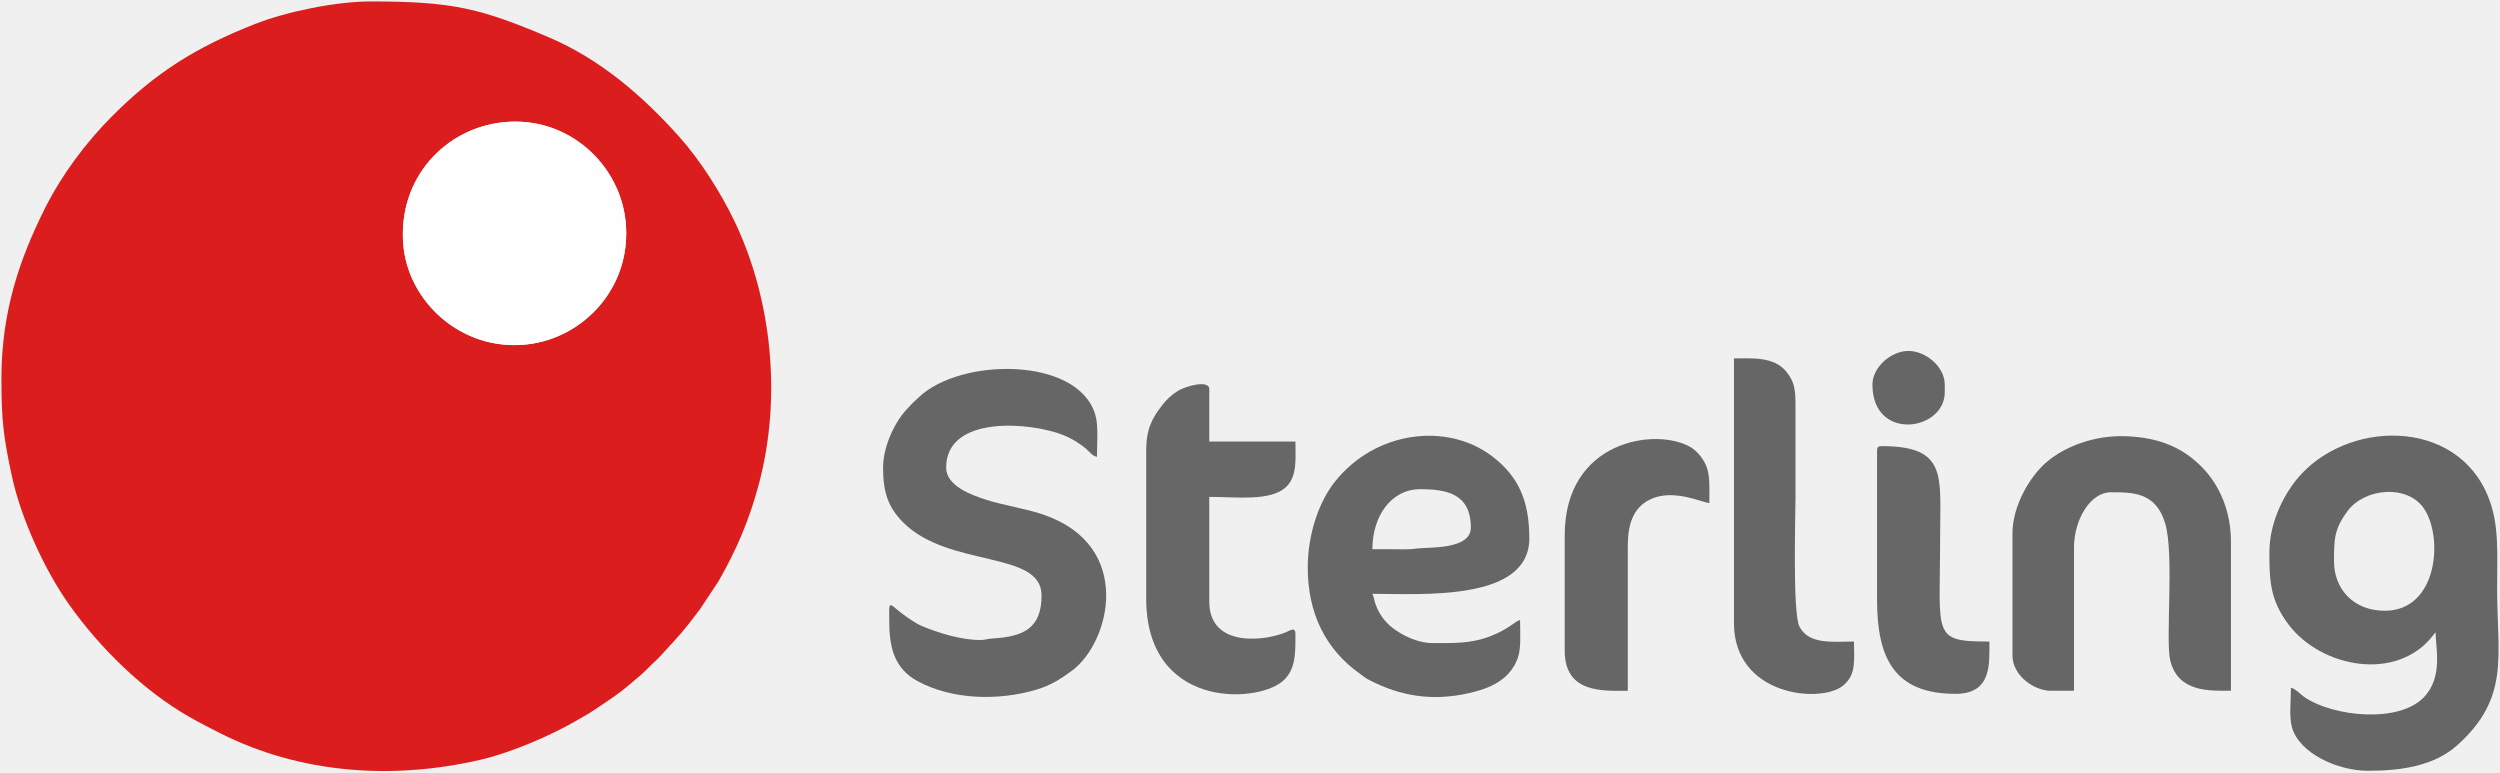
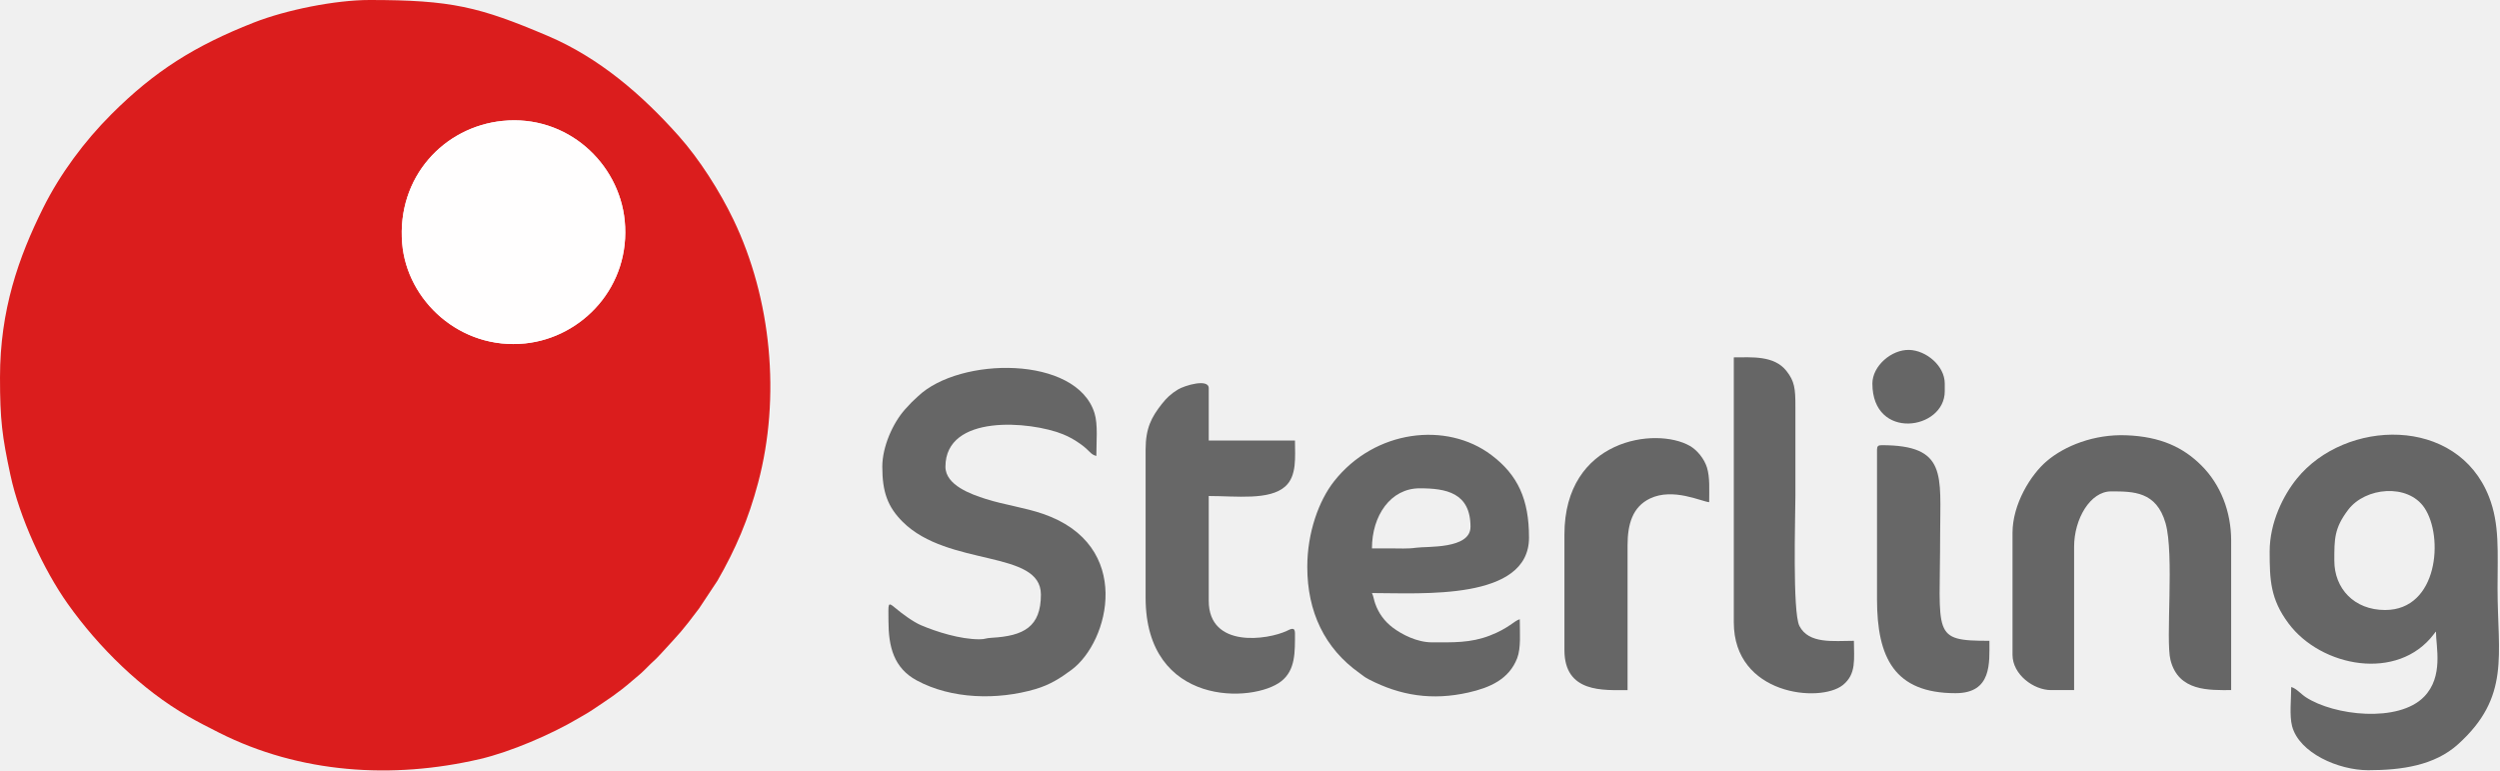
- <svg xmlns="http://www.w3.org/2000/svg" width="1281" height="396" viewBox="0 0 1281 396" fill="none">
-   <g clip-path="url(#clip0_1058_6846)">
-     <path fill-rule="evenodd" clip-rule="evenodd" d="M206.647 125.309C203.828 91.344 228.085 65.683 258.01 62.624C291.072 59.244 317.712 84.216 320.597 113.707C323.867 147.154 299.001 173.482 269.577 176.521C236.408 179.949 209.084 154.662 206.646 125.309H206.647ZM0.73 193.901C0.73 215.638 1.816 224.024 6.043 243.777C10.728 265.661 22.999 292.299 35.423 309.795C51.178 331.982 73.214 353.732 96.954 367.311C102.339 370.392 107.114 372.823 112.944 375.761C154.281 396.597 201.596 399.697 246.514 389.227C262.071 385.6 282.964 376.628 296.719 368.474C299.692 366.711 301.348 365.896 304.112 364.041C311.921 358.794 317.103 355.576 324.591 349.042C327.121 346.834 328.407 345.998 330.878 343.502C333.079 341.28 334.545 339.854 336.89 337.688L339.57 334.85C349.306 324.209 349.64 324.148 358.669 312.162L368.097 297.939C377.348 281.836 383.902 266.627 388.905 247.79C400.548 203.931 395.721 153.686 376.285 113.211C369.289 98.638 358.848 82.219 348.235 70.305C329.428 49.196 307.509 30.294 281.177 19.102C246.062 4.176 231.765 0.741 189.949 0.741C172.386 0.741 147.148 5.815 130.583 12.331C100.538 24.147 79.901 37.074 57.695 59.28C44.004 72.969 31.539 89.668 22.812 107.182C10.184 132.524 0.73 159.461 0.73 193.902L0.73 193.901Z" fill="#DB1D1D" />
-     <path fill-rule="evenodd" clip-rule="evenodd" d="M1221.97 312.951C1205.99 312.951 1195.96 301.85 1195.96 287.722C1195.96 276.636 1195.88 271.124 1203.03 261.682C1211.86 250.015 1233.57 248.125 1242.03 260.568C1252.09 275.354 1249.11 312.951 1221.97 312.951ZM1162.84 282.992C1162.84 297.557 1163.21 307.37 1172.52 319.834C1189.23 342.21 1228.46 349.693 1246.93 325.288C1248.1 323.74 1247.27 324.825 1247.99 323.989C1247.99 331.807 1251.99 346.963 1241.92 357.335C1228.84 370.788 1195.82 367.064 1181.31 357.554C1178.81 355.912 1176.49 353.069 1173.88 352.37C1173.88 358.39 1172.89 366.986 1174.33 372.416C1177.97 386.11 1198.02 394.944 1213.3 394.944C1230.58 394.944 1247.29 392.473 1259.23 381.737C1286.26 357.418 1279.53 336.032 1279.53 301.912C1279.53 283.108 1280.66 269.089 1275.15 255.041C1258.85 213.409 1201.61 215.105 1176.78 245.685C1169.91 254.153 1162.84 268.073 1162.84 282.991L1162.84 282.992Z" fill="#666666" />
-     <path fill-rule="evenodd" clip-rule="evenodd" d="M452.488 239.629C452.488 252.421 455.146 260.072 462.927 267.823C486.291 291.1 533.695 281.946 533.695 305.066C533.695 321.544 524.953 326.253 508.488 327.165C504.97 327.36 505.424 327.936 502.158 327.936C492.327 327.936 480.277 324.131 472.298 320.736C468.314 319.04 462.53 314.789 459.012 311.808C455.041 308.444 455.641 309.806 455.641 318.469C455.641 331.813 458.372 342.618 470.079 348.969C487.952 358.667 511.534 359.105 530.833 353.451C538.437 351.223 543.812 347.71 549.359 343.594C568.886 329.108 581.181 279.713 534.801 263.749C525.301 260.48 514.931 259.127 505.401 256.093C498.155 253.786 484.813 249.126 484.813 239.627C484.813 212.473 528.237 216.292 544.859 222.943C548.251 224.3 551.153 225.987 553.984 228.01C559.037 231.62 558.896 233.259 562.078 234.108C562.078 226.968 562.964 218.028 561.144 212.179C551.942 182.628 492.124 183.227 470.808 203.545L467.547 206.593C466.388 207.801 465.294 208.958 464.126 210.268C457.936 217.206 452.486 229.299 452.486 239.627L452.488 239.629Z" fill="#666666" />
-     <path fill-rule="evenodd" clip-rule="evenodd" d="M206.646 125.308C209.082 154.662 236.406 179.948 269.577 176.52C298.999 173.481 323.867 147.153 320.597 113.707C317.712 84.213 291.072 59.243 258.01 62.623C228.084 65.683 203.827 91.343 206.647 125.308H206.646Z" fill="#FFFEFE" />
-     <path fill-rule="evenodd" clip-rule="evenodd" d="M712.665 281.414H703.204C703.204 264.662 712.734 250.665 727.644 250.665C741.103 250.665 753.661 252.879 753.661 270.376C753.661 281.962 731.076 280.273 725.734 281.081C721.599 281.706 716.979 281.414 712.665 281.414ZM670.09 290.874C670.09 313.856 678.943 332.584 696.886 345.284C698.879 346.695 699.194 347.198 701.605 348.448C717.822 356.856 734.106 359.347 752.543 355.197C763.534 352.722 773.348 348.462 777.553 337.632C779.574 332.428 778.889 324.521 778.889 317.679C776.013 318.447 773.372 322.232 763.582 326.023C753.595 329.891 744.706 329.504 733.95 329.504C726.296 329.504 718.568 325.506 713.883 321.976C709.589 318.74 706.637 314.655 704.874 309.697C704.145 307.649 704.047 306.034 703.202 304.274C728.535 304.274 783.62 308.291 783.62 275.891C783.62 256.348 777.949 243.892 764.371 233.644C741.444 216.338 704.644 220.649 683.823 247.05C675.981 256.996 670.09 273.389 670.09 290.871V290.874Z" fill="#666666" />
-     <path fill-rule="evenodd" clip-rule="evenodd" d="M1031.18 273.53V335.814C1031.18 346.102 1042.13 353.946 1050.89 353.946H1062.72V280.625C1062.72 266.314 1070.99 252.243 1081.64 252.243C1093.1 252.243 1104.85 252.244 1109.53 268.496C1114.11 284.367 1109.5 328.308 1112.05 338.508C1116.14 354.781 1132.01 353.946 1143.13 353.946V277.47C1143.13 262.527 1137.71 248.785 1127.96 239.032C1118.72 229.792 1107.11 224.171 1089.3 223.517C1072.99 222.917 1057.98 228.875 1048.75 236.702C1040.52 243.683 1031.18 258.716 1031.18 273.528V273.53Z" fill="#666666" />
-     <path fill-rule="evenodd" clip-rule="evenodd" d="M587.306 230.957V306.644C587.306 362.62 642.625 360.672 656.834 349.366C664.096 343.588 663.782 334.425 663.782 324.777C663.782 321.371 661.489 322.742 659.617 323.628C649.916 328.224 619.631 332.795 619.631 308.219V254.607C633.678 254.607 650.765 256.962 658.849 249.673C664.876 244.238 663.782 234.503 663.782 226.224H619.631V199.418C619.631 194.36 607.362 197.963 603.793 200.138C600.389 202.211 598.012 204.413 595.511 207.625C590.421 214.157 587.305 219.692 587.305 230.956L587.306 230.957Z" fill="#676767" />
-     <path fill-rule="evenodd" clip-rule="evenodd" d="M888.479 319.258C888.479 356.483 932.606 360.666 944.266 351.392C951.37 345.744 949.975 338.013 949.975 328.719C939.467 328.719 926.917 330.468 922.079 321.135C918.448 314.134 920.016 264.505 920.016 254.608C920.016 239.366 919.981 224.121 920.016 208.879C920.037 199.632 919.608 195.875 915.433 190.595C909.079 182.555 897.624 183.651 888.479 183.651V319.256V319.258Z" fill="#666666" />
-     <path fill-rule="evenodd" clip-rule="evenodd" d="M801.756 274.32V333.451C801.756 355.574 821.811 353.949 834.081 353.949V279.839C834.081 269.063 836.605 260.17 845.597 255.876C857.389 250.247 871.931 257.435 875.866 257.762C875.866 251.482 876.313 245.067 874.722 239.984C873.326 235.521 869.73 231.121 866.014 228.983C848.657 219.002 801.756 225.349 801.756 274.32Z" fill="#666666" />
-     <path fill-rule="evenodd" clip-rule="evenodd" d="M961.803 230.957V307.433C961.803 337.407 970.782 355.526 1002.01 355.526C1020.75 355.526 1019.36 339.988 1019.36 328.72C989.443 328.72 994.128 325.982 994.128 274.321C994.128 243.906 997.921 228.593 964.168 228.593C962.351 228.593 961.803 229.141 961.803 230.958V230.957Z" fill="#676767" />
-     <path fill-rule="evenodd" clip-rule="evenodd" d="M959.434 197.055C959.434 226.415 996.49 220.936 996.49 200.997V197.055C996.49 187.973 986.996 180.087 978.291 179.834C969.249 179.573 959.434 188.018 959.434 197.055Z" fill="#666666" />
+ <svg xmlns="http://www.w3.org/2000/svg" xml:space="preserve" width="6.347in" height="1.956in" version="1.1" style="shape-rendering:geometricPrecision; text-rendering:geometricPrecision; image-rendering:optimizeQuality; fill-rule:evenodd; clip-rule:evenodd" viewBox="0 0 7393.88 2278.63">
+   <defs>
+     <style type="text/css">
+    
+     .fil1 {fill:#666666}
+     .fil3 {fill:#676767}
+     .fil0 {fill:#DB1D1D}
+     .fil2 {fill:#FFFEFE}
+    
+   </style>
+   </defs>
+   <g id="Layer_x0020_1">
+     <g id="_2547570918768">
+       <path class="fil0" d="M1189.9 719.82c-16.29,-196.27 123.88,-344.55 296.8,-362.23 191.05,-19.53 344.99,124.77 361.66,295.19 18.9,193.27 -124.79,345.41 -294.82,362.97 -191.67,19.81 -349.56,-126.31 -363.65,-295.93zm-1189.9 396.36c0,125.61 6.27,174.07 30.7,288.21 27.07,126.46 97.98,280.39 169.77,381.49 91.04,128.21 218.38,253.89 355.56,332.36 31.12,17.8 58.71,31.85 92.4,48.83 238.87,120.4 512.28,138.31 771.84,77.81 89.9,-20.96 210.63,-72.8 290.11,-119.92 17.18,-10.19 26.75,-14.9 42.72,-25.62 45.13,-30.32 75.07,-48.91 118.34,-86.67 14.62,-12.76 22.05,-17.59 36.33,-32.01 12.72,-12.84 21.19,-21.08 34.74,-33.6l15.49 -16.4c56.26,-61.49 58.19,-61.84 110.36,-131.1l54.48 -82.19c53.46,-93.05 91.33,-180.94 120.24,-289.79 67.28,-253.44 39.39,-543.78 -72.92,-777.67 -40.43,-84.21 -100.76,-179.09 -162.09,-247.93 -108.68,-121.98 -235.34,-231.21 -387.5,-295.88 -202.91,-86.25 -285.53,-106.1 -527.16,-106.1 -101.49,0 -247.33,29.32 -343.05,66.97 -173.62,68.28 -292.87,142.98 -421.19,271.3 -79.11,79.1 -151.14,175.6 -201.57,276.8 -72.97,146.44 -127.6,302.1 -127.6,501.12z" />
+       <path class="fil1" d="M7057.01 1804.12c-92.33,0 -150.34,-64.15 -150.34,-145.79 0,-64.06 -0.44,-95.91 40.87,-150.47 51.05,-67.42 176.5,-78.34 225.39,-6.44 58.09,85.44 40.88,302.7 -115.92,302.7zm-341.69 -173.12c0,84.16 2.11,140.87 55.91,212.89 96.56,129.3 323.25,172.54 429.97,31.52 6.77,-8.95 1.97,-2.68 6.16,-7.51 0,45.18 23.12,132.76 -35.11,192.69 -75.53,77.74 -266.35,56.22 -350.2,1.27 -14.48,-9.49 -27.84,-25.92 -42.94,-29.96 0,34.79 -5.72,84.46 2.61,115.84 21.03,79.13 136.9,130.18 225.18,130.18 99.84,0 196.42,-14.28 265.38,-76.32 156.19,-140.53 117.31,-264.11 117.31,-461.27 0,-108.66 6.53,-189.67 -25.27,-270.85 -94.24,-240.57 -424.98,-230.77 -568.43,-54.06 -39.72,48.93 -80.56,129.37 -80.56,215.57z" />
+       <path class="fil1" d="M2610.5 1380.42c0,73.92 15.36,118.13 60.32,162.92 135.01,134.51 408.94,81.61 408.94,215.21 0,95.22 -50.52,122.43 -145.66,127.7 -20.33,1.13 -17.71,4.46 -36.58,4.46 -56.81,0 -126.44,-21.99 -172.55,-41.61 -23.02,-9.8 -56.44,-34.36 -76.77,-51.59 -22.95,-19.44 -19.48,-11.57 -19.48,38.49 0,77.11 15.78,139.55 83.43,176.25 103.28,56.04 239.55,58.57 351.07,25.9 43.94,-12.88 75,-33.18 107.05,-56.96 112.84,-83.71 183.89,-369.14 -84.12,-461.39 -54.9,-18.89 -114.82,-26.71 -169.89,-44.24 -41.87,-13.33 -118.97,-40.26 -118.97,-95.15 0,-156.91 250.93,-134.84 346.98,-96.41 19.6,7.84 36.37,17.59 52.73,29.28 29.2,20.86 28.38,30.33 46.77,35.24 0,-41.26 5.12,-92.92 -5.4,-126.72 -53.17,-170.76 -398.83,-167.3 -522.01,-49.89l-18.84 17.61c-6.7,6.98 -13.02,13.67 -19.77,21.24 -35.77,40.09 -67.26,109.97 -67.26,169.65z" />
+       <path class="fil2" d="M1189.9 719.82c14.08,169.62 171.97,315.74 363.65,295.93 170.02,-17.56 313.72,-169.7 294.82,-362.97 -16.67,-170.43 -170.61,-314.72 -361.66,-295.19 -172.93,17.68 -313.1,165.96 -296.8,362.23z" />
+       <path class="fil1" d="M4113.93 1621.88l-54.67 0c0,-96.8 55.07,-177.68 141.23,-177.68 77.77,0 150.34,12.79 150.34,113.9 0,66.95 -130.51,57.19 -161.38,61.86 -23.89,3.61 -50.59,1.92 -75.52,1.92zm-246.02 54.67c0,132.8 51.16,241.02 154.84,314.41 11.52,8.15 13.34,11.06 27.27,18.28 93.71,48.59 187.81,62.98 294.35,39 63.51,-14.3 120.22,-38.92 144.52,-101.5 11.68,-30.07 7.72,-75.76 7.72,-115.3 -16.62,4.44 -31.88,26.31 -88.45,48.22 -57.71,22.35 -109.08,20.11 -171.23,20.11 -44.23,0 -88.89,-23.1 -115.96,-43.5 -24.81,-18.7 -41.87,-42.3 -52.06,-70.95 -4.21,-11.84 -4.78,-21.17 -9.66,-31.34 146.39,0 464.7,23.21 464.7,-164.01 0,-112.93 -32.77,-184.91 -111.23,-244.13 -132.49,-100 -345.14,-75.09 -465.45,77.47 -45.32,57.47 -79.36,152.2 -79.36,253.22z" />
+       <path class="fil1" d="M5954.49 1576.32l0 359.91c0,59.45 63.31,104.78 113.9,104.78l68.34 0 0 -423.69c0,-82.7 47.83,-164.01 109.34,-164.01 66.24,0 134.16,0.01 161.2,93.92 26.42,91.71 -0.22,345.63 14.57,404.57 23.59,94.03 115.33,89.21 179.58,89.21l0 -441.92c0,-86.35 -31.33,-165.76 -87.68,-222.12 -53.39,-53.39 -120.47,-85.87 -223.37,-89.65 -94.27,-3.47 -180.99,30.96 -234.33,76.19 -47.58,40.34 -101.55,127.21 -101.55,212.8z" />
+       <path class="fil3" d="M3389.55 1330.31l0 437.36c0,323.46 319.66,312.2 401.77,246.87 41.96,-33.39 40.15,-86.34 40.15,-142.09 0,-19.68 -13.25,-11.76 -24.07,-6.64 -56.06,26.56 -231.06,52.97 -231.06,-89.04l0 -309.8c81.17,0 179.91,13.61 226.62,-28.51 34.83,-31.41 28.51,-87.66 28.51,-135.5l-255.13 0 0 -154.9c0,-29.23 -70.9,-8.41 -91.52,4.16 -19.67,11.98 -33.41,24.7 -47.86,43.26 -29.41,37.75 -47.42,69.73 -47.42,134.82z" />
+       <path class="fil1" d="M5129.88 1840.56c0,215.11 254.99,239.28 322.37,185.69 41.05,-32.64 32.99,-77.31 32.99,-131.02 -60.72,0 -133.24,10.11 -161.2,-43.82 -20.98,-40.46 -11.92,-327.24 -11.92,-384.43 0,-88.08 -0.2,-176.17 0,-264.25 0.12,-53.43 -2.36,-75.14 -26.48,-105.65 -36.72,-46.46 -102.91,-40.13 -155.76,-40.13l0 783.6z" />
+       <path class="fil1" d="M4628.74 1580.88l0 341.69c0,127.84 115.89,118.45 186.79,118.45l0 -428.25c0,-62.27 14.59,-113.66 66.55,-138.47 68.14,-32.53 152.17,9.01 174.91,10.9 0,-36.29 2.58,-73.36 -6.61,-102.73 -8.07,-25.79 -28.85,-51.22 -50.32,-63.57 -100.3,-57.68 -371.32,-21 -371.32,261.98z" />
+       <path class="fil3" d="M5553.58 1330.31l0 441.92c0,173.21 51.89,277.91 232.34,277.91 108.28,0 100.23,-89.79 100.23,-154.9 -172.85,0 -145.78,-15.82 -145.78,-314.35 0,-175.75 21.92,-264.24 -173.12,-264.24 -10.5,0 -13.67,3.17 -13.67,13.67z" />
+       <path class="fil1" d="M5539.91 1134.4c0,169.66 214.13,138 214.13,22.78l0 -22.78c0,-52.48 -54.86,-98.05 -105.16,-99.51 -52.25,-1.51 -108.97,47.29 -108.97,99.51z" />
+     </g>
  </g>
-   <defs>
-     <clipPath id="clip0_1058_6846">
-       <rect width="1279.54" height="394.326" fill="white" transform="translate(0.730469 0.742188)" />
-     </clipPath>
-   </defs>
</svg>
